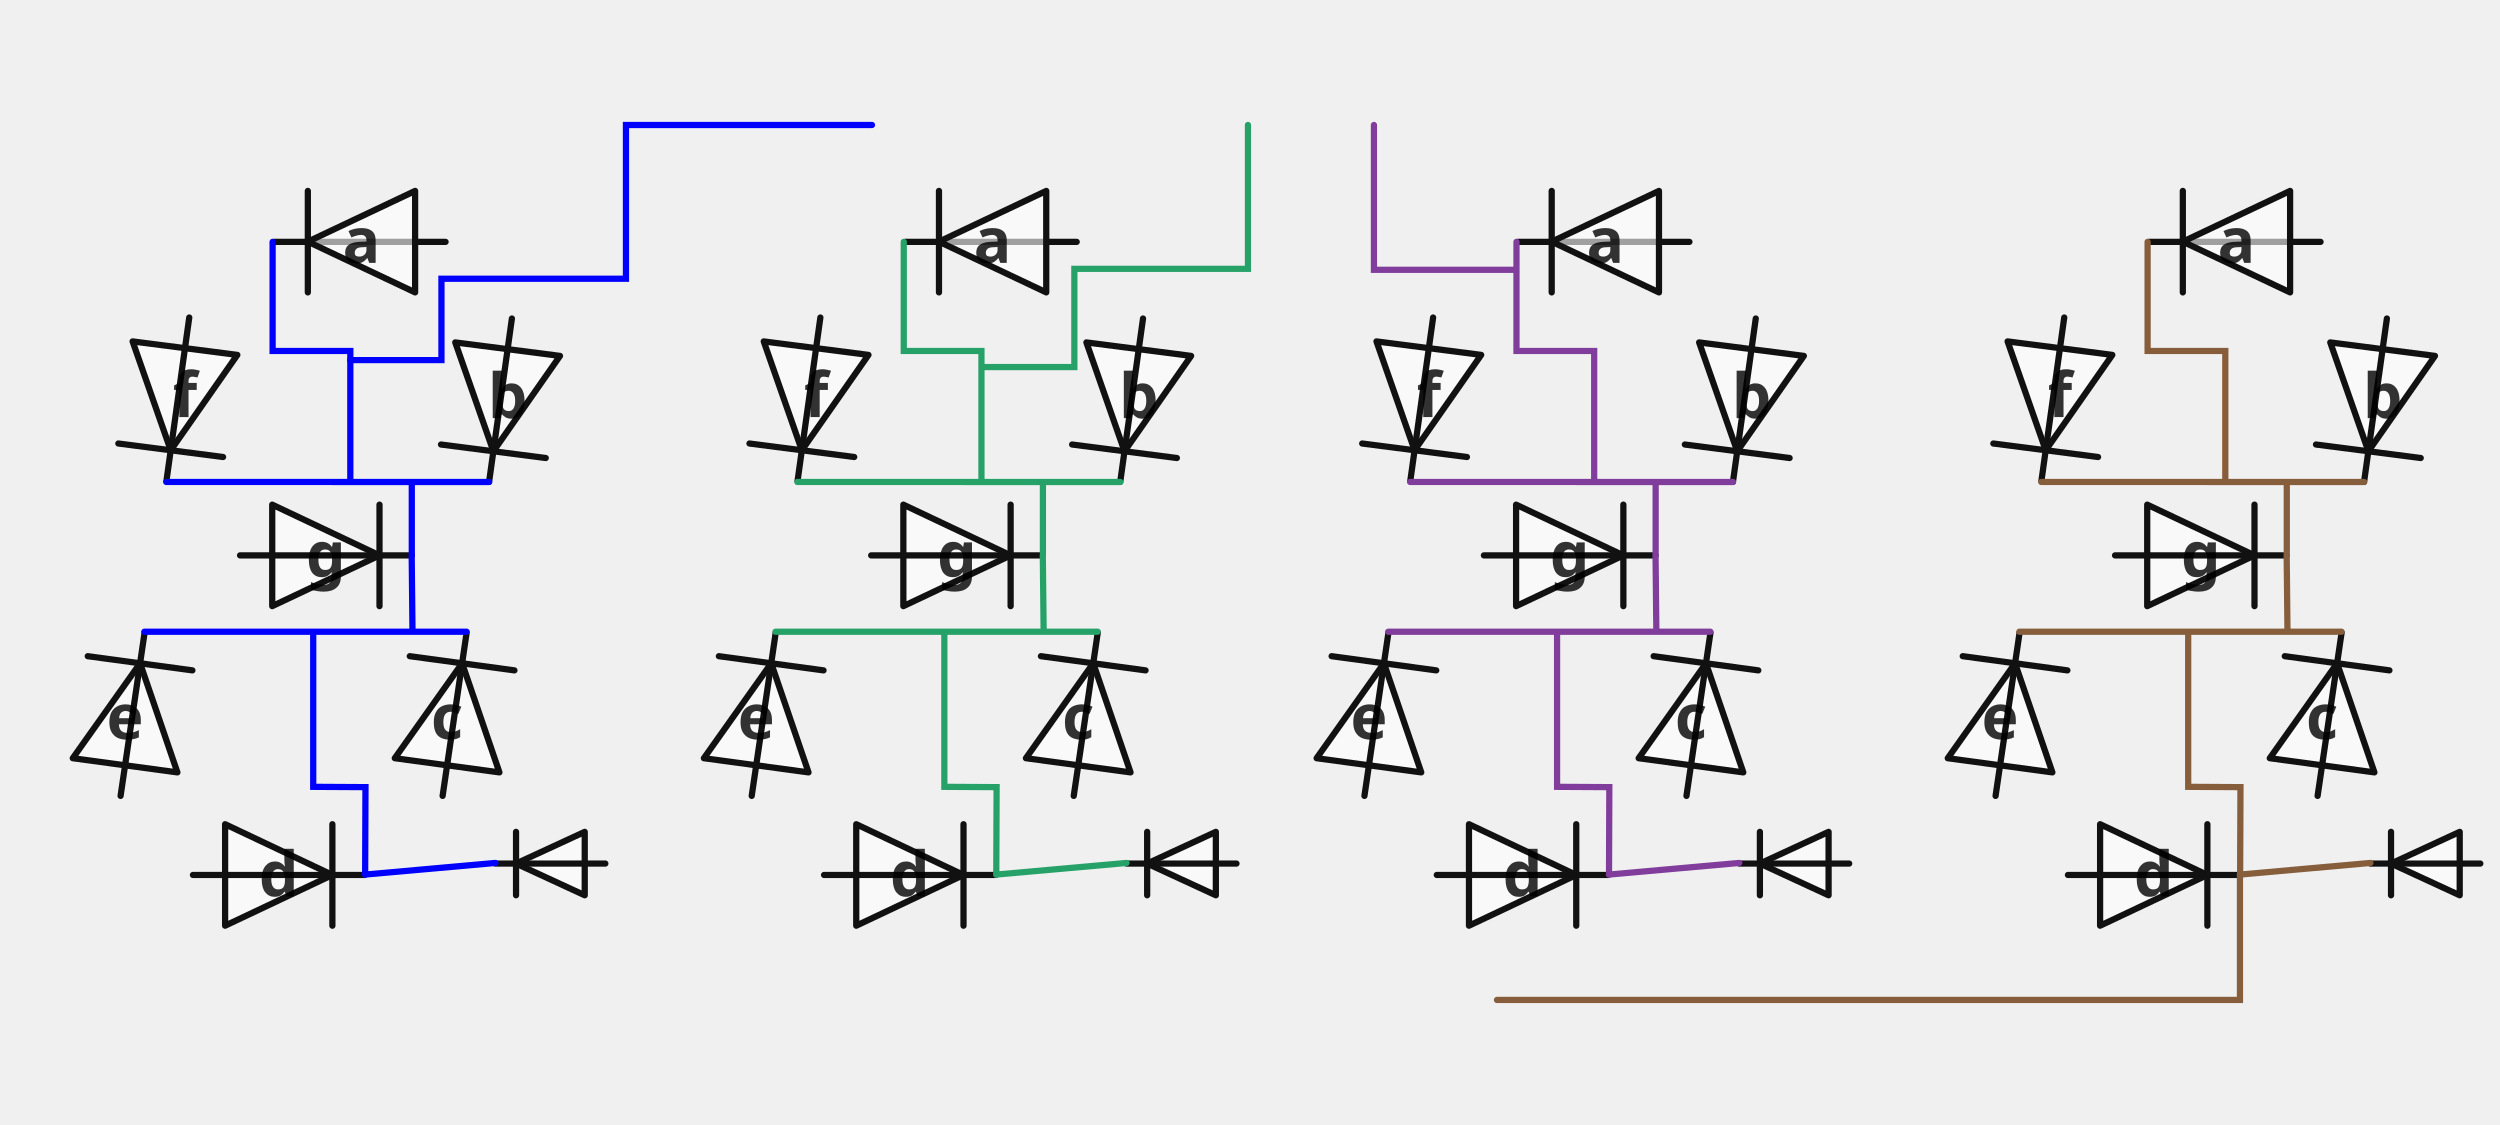
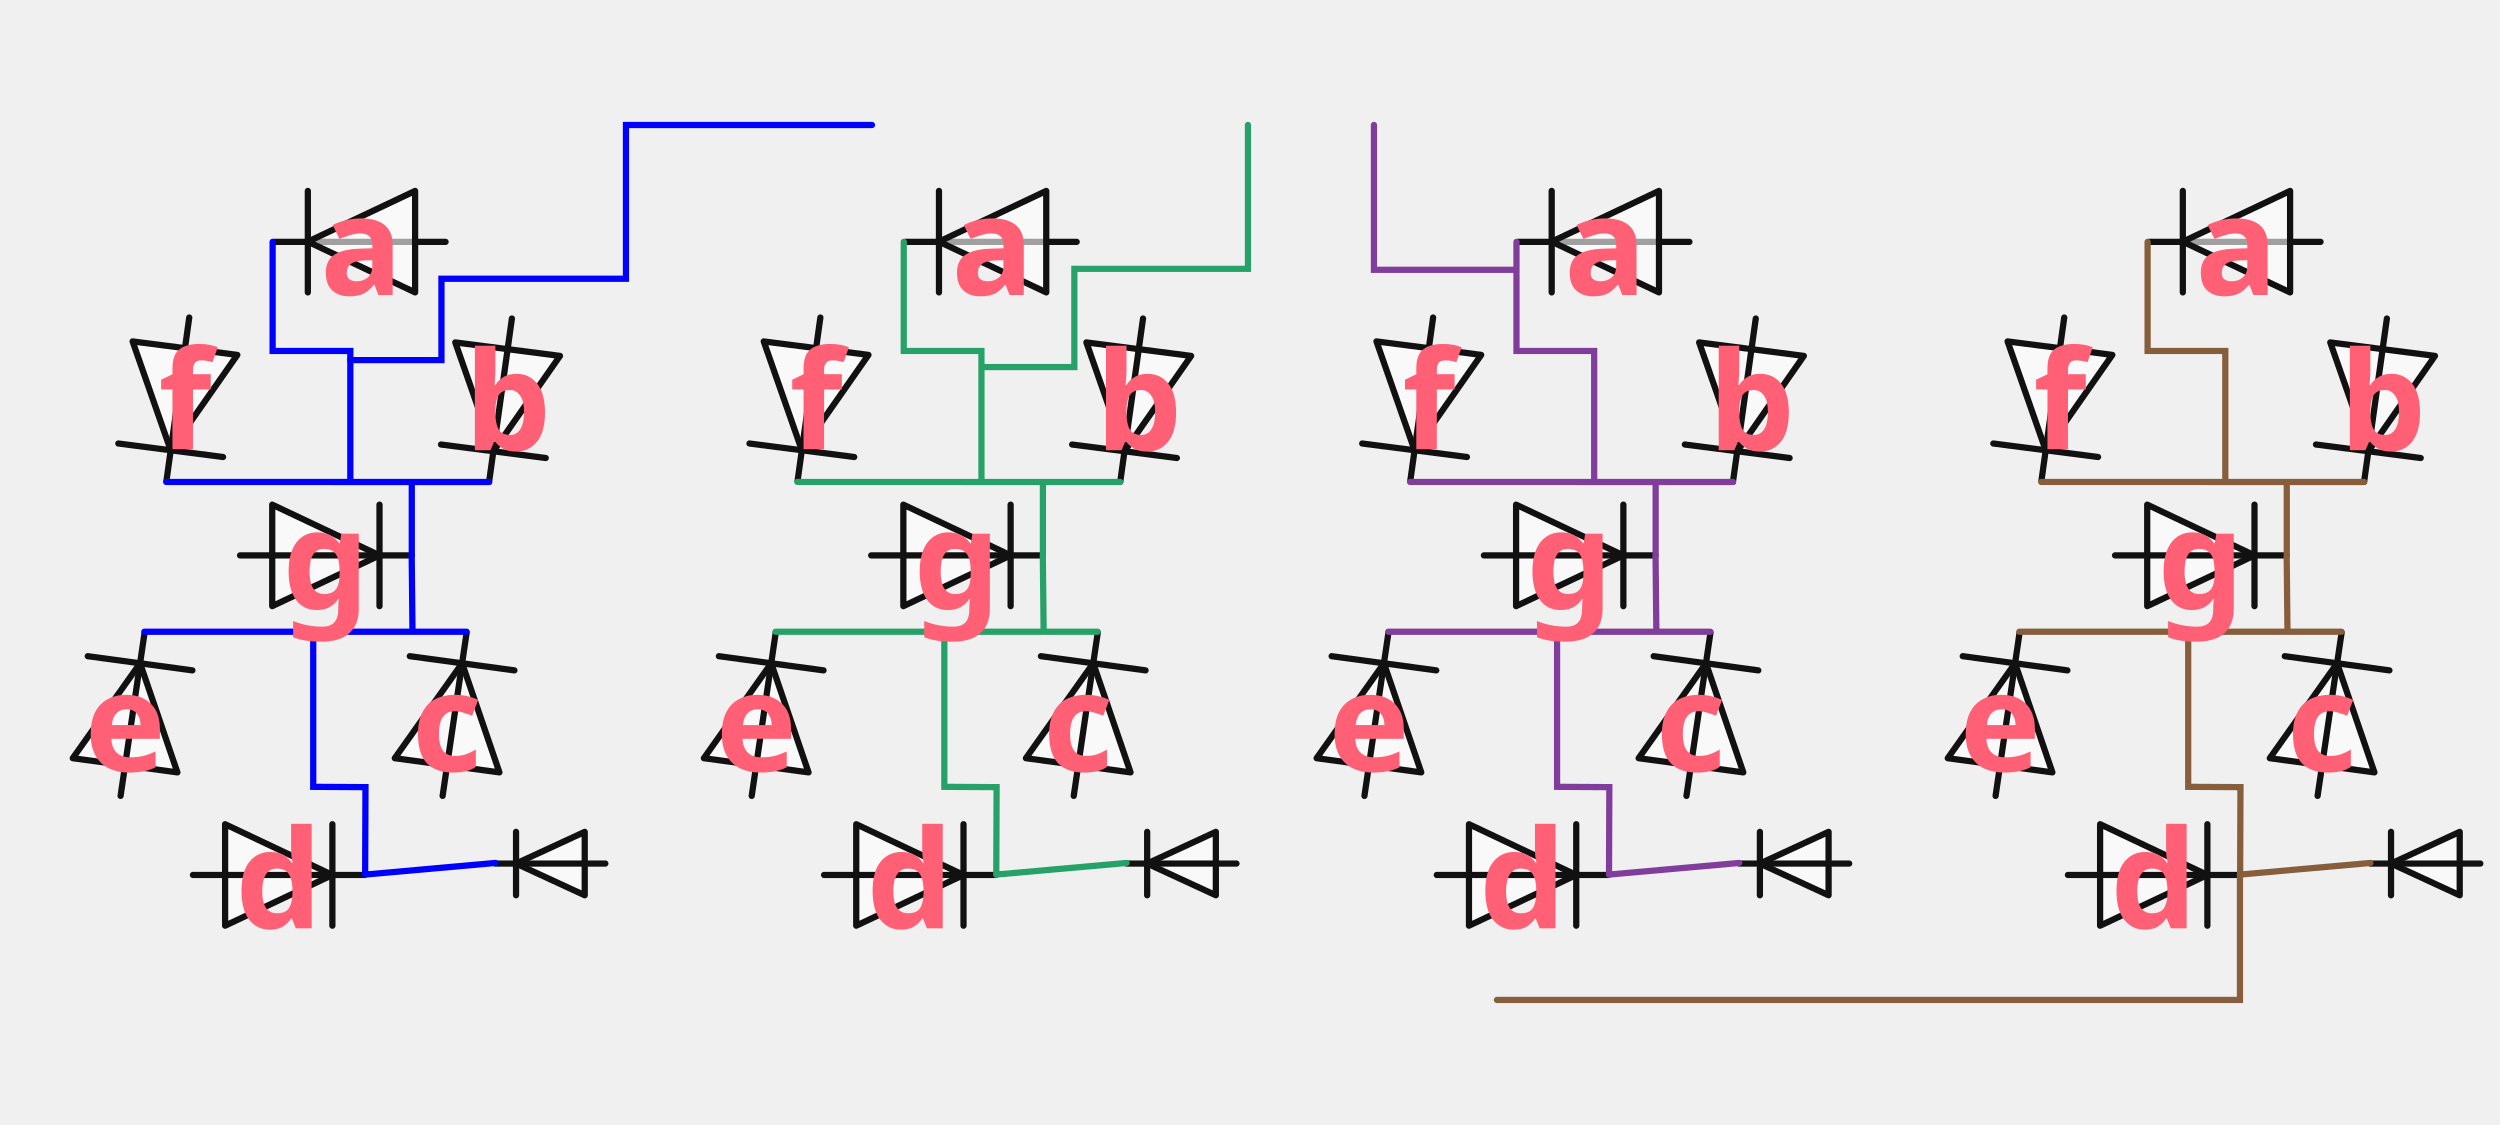
<svg xmlns="http://www.w3.org/2000/svg" viewBox="0 0 200 90">
  <path d="M 21.778,48.491 V 40.372 L 30.36,44.431 Z" fill="#ffffff" fill-opacity="0.6" id="path8-4-11" style="stroke:#111111;stroke-width:0.5;stroke-linecap:round;stroke-linejoin:round;stroke-dasharray:none" />
  <line x1="19.204" y1="44.431" x2="32.935" y2="44.431" id="line9-8-38" style="fill:none;stroke:#111111;stroke-width:0.5;stroke-linecap:round;stroke-linejoin:round;stroke-dasharray:none" />
  <line x1="21.914" y1="19.35" x2="35.645" y2="19.35" id="line9-8-7-74" style="fill:none;stroke:#111111;stroke-width:0.5;stroke-linecap:round;stroke-linejoin:round;stroke-dasharray:none" />
  <line x1="30.36" y1="48.491" x2="30.36" y2="40.372" id="line10-8-27" style="fill:none;stroke:#111111;stroke-width:0.5;stroke-linecap:round;stroke-linejoin:round;stroke-dasharray:none" />
  <path d="M 33.209,15.274 V 23.392 L 24.627,19.333 Z" fill="#ffffff" fill-opacity="0.6" id="path8-4-5-7" style="stroke:#111111;stroke-width:0.5;stroke-linecap:round;stroke-linejoin:round;stroke-dasharray:none" />
  <line x1="24.627" y1="15.274" x2="24.627" y2="23.392" id="line10-8-1-9" style="fill:none;stroke:#111111;stroke-width:0.5;stroke-linecap:round;stroke-linejoin:round;stroke-dasharray:none" />
  <path d="M 18.009,74.056 V 65.937 L 26.591,69.997 Z" fill="#ffffff" fill-opacity="0.6" id="path8-4-1-31" style="stroke:#111111;stroke-width:0.5;stroke-linecap:round;stroke-linejoin:round;stroke-dasharray:none" />
  <line x1="15.435" y1="69.997" x2="29.166" y2="69.997" id="line9-8-52-9" style="fill:none;stroke:#111111;stroke-width:0.5;stroke-linecap:round;stroke-linejoin:round;stroke-dasharray:none" />
  <line x1="26.591" y1="74.056" x2="26.591" y2="65.937" id="line10-8-7-8" style="fill:none;stroke:#111111;stroke-width:0.5;stroke-linecap:round;stroke-linejoin:round;stroke-dasharray:none" />
  <path d="M 46.778,66.549 V 71.622 L 41.283,69.085 Z" fill="#ffffff" fill-opacity="0.6" id="path8-4-1-3-6" style="stroke:#111111;stroke-width:0.5;stroke-linecap:round;stroke-linejoin:round;stroke-dasharray:none" />
  <line x1="48.426" y1="69.085" x2="39.634" y2="69.085" id="line9-8-52-3-5" style="fill:none;stroke:#111111;stroke-width:0.5;stroke-linecap:round;stroke-linejoin:round;stroke-dasharray:none" />
  <line x1="41.283" y1="66.549" x2="41.283" y2="71.622" id="line10-8-7-4-0" style="fill:none;stroke:#111111;stroke-width:0.5;stroke-linecap:round;stroke-linejoin:round;stroke-dasharray:none" />
  <path d="M 10.608,27.313 18.987,28.392 13.657,36.021 Z" fill="#ffffff" fill-opacity="0.6" id="path8-4-2-2" style="stroke:#111111;stroke-width:0.5;stroke-linecap:round;stroke-linejoin:round;stroke-dasharray:none" />
  <line x1="15.14" y1="25.402" x2="13.315" y2="38.471" id="line9-8-3-86" style="fill:none;stroke:#111111;stroke-width:0.5;stroke-linecap:round;stroke-linejoin:round;stroke-dasharray:none" />
  <line x1="9.468" y1="35.481" x2="17.846" y2="36.56" id="line10-8-2-0" style="fill:none;stroke:#111111;stroke-width:0.5;stroke-linecap:round;stroke-linejoin:round;stroke-dasharray:none" />
  <path d="M 36.421,27.393 44.799,28.472 39.47,36.101 Z" fill="#ffffff" fill-opacity="0.6" id="path8-4-2-6-2" style="stroke:#111111;stroke-width:0.5;stroke-linecap:round;stroke-linejoin:round;stroke-dasharray:none" />
  <line x1="40.952" y1="25.482" x2="39.127" y2="38.552" id="line9-8-3-8-4" style="fill:none;stroke:#111111;stroke-width:0.5;stroke-linecap:round;stroke-linejoin:round;stroke-dasharray:none" />
  <line x1="35.28" y1="35.562" x2="43.659" y2="36.641" id="line10-8-2-5-8" style="fill:none;stroke:#111111;stroke-width:0.5;stroke-linecap:round;stroke-linejoin:round;stroke-dasharray:none" />
  <path d="M 31.583,60.656 39.954,61.791 36.969,53.063 Z" fill="#ffffff" fill-opacity="0.6" id="path8-4-2-1-6" style="stroke:#111111;stroke-width:0.5;stroke-linecap:round;stroke-linejoin:round;stroke-dasharray:none" />
  <line x1="35.409" y1="63.672" x2="37.329" y2="50.615" id="line9-8-3-89-5" style="fill:none;stroke:#111111;stroke-width:0.5;stroke-linecap:round;stroke-linejoin:round;stroke-dasharray:none" />
  <line x1="32.783" y1="52.495" x2="41.154" y2="53.63" id="line10-8-2-2-0" style="fill:none;stroke:#111111;stroke-width:0.5;stroke-linecap:round;stroke-linejoin:round;stroke-dasharray:none" />
  <path d="M 5.821,60.656 14.192,61.791 11.207,53.063 Z" fill="#ffffff" fill-opacity="0.6" id="path8-4-2-1-3-90" style="stroke:#111111;stroke-width:0.5;stroke-linecap:round;stroke-linejoin:round;stroke-dasharray:none" />
  <line x1="9.647" y1="63.672" x2="11.567" y2="50.615" id="line9-8-3-89-8-0" style="fill:none;stroke:#111111;stroke-width:0.5;stroke-linecap:round;stroke-linejoin:round;stroke-dasharray:none" />
  <line x1="7.021" y1="52.495" x2="15.392" y2="53.63" id="line10-8-2-2-7-6" style="fill:none;stroke:#111111;stroke-width:0.5;stroke-linecap:round;stroke-linejoin:round;stroke-dasharray:none" />
  <path style="fill:none;stroke:#0000ff;stroke-width:0.5;stroke-linecap:round;stroke-dasharray:none" d="M 32.936,44.498 32.997,50.291" id="path22-13" />
  <path id="path25-8" style="fill:none;stroke:#0000ff;stroke-width:0.5;stroke-linecap:round;stroke-dasharray:none" d="M 29.212,69.984 29.238,62.971 25.057,62.947 V 50.587 M 39.631,69.036 29.201,69.966 M 11.55,50.538 H 37.326 M 32.943,44.413 V 38.684 M 21.809,19.35 V 28.077 H 28.026 V 38.479 M 39.131,38.559 13.299,38.557" />
  <path d="M 72.268,48.491 V 40.372 L 80.85,44.431 Z" fill="#ffffff" fill-opacity="0.6" id="path8-4-15" style="stroke:#111111;stroke-width:0.5;stroke-linecap:round;stroke-linejoin:round;stroke-dasharray:none" />
  <line x1="69.694" y1="44.431" x2="83.425" y2="44.431" id="line9-8-2" style="fill:none;stroke:#111111;stroke-width:0.5;stroke-linecap:round;stroke-linejoin:round;stroke-dasharray:none" />
  <line x1="72.404" y1="19.35" x2="86.135" y2="19.35" id="line9-8-7-7" style="fill:none;stroke:#111111;stroke-width:0.5;stroke-linecap:round;stroke-linejoin:round;stroke-dasharray:none" />
  <line x1="80.85" y1="48.491" x2="80.85" y2="40.372" id="line10-8-6" style="fill:none;stroke:#111111;stroke-width:0.5;stroke-linecap:round;stroke-linejoin:round;stroke-dasharray:none" />
  <path d="M 83.7,15.274 V 23.392 L 75.118,19.333 Z" fill="#ffffff" fill-opacity="0.6" id="path8-4-5-1-3" style="stroke:#111111;stroke-width:0.5;stroke-linecap:round;stroke-linejoin:round;stroke-dasharray:none" />
  <line x1="75.118" y1="15.274" x2="75.118" y2="23.392" id="line10-8-1-4" style="fill:none;stroke:#111111;stroke-width:0.5;stroke-linecap:round;stroke-linejoin:round;stroke-dasharray:none" />
  <path d="M 68.499,74.056 V 65.937 L 77.081,69.997 Z" fill="#ffffff" fill-opacity="0.6" id="path8-4-1-2-44" style="stroke:#111111;stroke-width:0.5;stroke-linecap:round;stroke-linejoin:round;stroke-dasharray:none" />
  <line x1="65.925" y1="69.997" x2="79.656" y2="69.997" id="line9-8-52-32" style="fill:none;stroke:#111111;stroke-width:0.5;stroke-linecap:round;stroke-linejoin:round;stroke-dasharray:none" />
  <line x1="77.081" y1="74.056" x2="77.081" y2="65.937" id="line10-8-7-2" style="fill:none;stroke:#111111;stroke-width:0.5;stroke-linecap:round;stroke-linejoin:round;stroke-dasharray:none" />
  <path d="M 97.268,66.549 V 71.622 L 91.773,69.085 Z" fill="#ffffff" fill-opacity="0.6" id="path8-4-1-3-1-6" style="stroke:#111111;stroke-width:0.5;stroke-linecap:round;stroke-linejoin:round;stroke-dasharray:none" />
  <line x1="98.917" y1="69.085" x2="90.124" y2="69.085" id="line9-8-52-3-6" style="fill:none;stroke:#111111;stroke-width:0.5;stroke-linecap:round;stroke-linejoin:round;stroke-dasharray:none" />
  <line x1="91.773" y1="66.549" x2="91.773" y2="71.622" id="line10-8-7-4-8" style="fill:none;stroke:#111111;stroke-width:0.5;stroke-linecap:round;stroke-linejoin:round;stroke-dasharray:none" />
  <path d="M 61.098,27.313 69.477,28.392 64.147,36.021 Z" fill="#ffffff" fill-opacity="0.6" id="path8-4-2-5-0" style="stroke:#111111;stroke-width:0.5;stroke-linecap:round;stroke-linejoin:round;stroke-dasharray:none" />
  <line x1="65.63" y1="25.402" x2="63.805" y2="38.471" id="line9-8-3-7" style="fill:none;stroke:#111111;stroke-width:0.5;stroke-linecap:round;stroke-linejoin:round;stroke-dasharray:none" />
  <line x1="59.958" y1="35.481" x2="68.337" y2="36.56" id="line10-8-2-6" style="fill:none;stroke:#111111;stroke-width:0.5;stroke-linecap:round;stroke-linejoin:round;stroke-dasharray:none" />
  <path d="M 86.911,27.393 95.29,28.472 89.96,36.101 Z" fill="#ffffff" fill-opacity="0.6" id="path8-4-2-6-1" style="stroke:#111111;stroke-width:0.5;stroke-linecap:round;stroke-linejoin:round;stroke-dasharray:none" />
  <line x1="91.442" y1="25.482" x2="89.618" y2="38.552" id="line9-8-3-8-8-6" style="fill:none;stroke:#111111;stroke-width:0.5;stroke-linecap:round;stroke-linejoin:round;stroke-dasharray:none" />
  <line x1="85.77" y1="35.562" x2="94.149" y2="36.641" id="line10-8-2-5-9" style="fill:none;stroke:#111111;stroke-width:0.5;stroke-linecap:round;stroke-linejoin:round;stroke-dasharray:none" />
  <path d="M 82.073,60.656 90.444,61.791 87.459,53.063 Z" fill="#ffffff" fill-opacity="0.6" id="path8-4-2-1-2" style="stroke:#111111;stroke-width:0.5;stroke-linecap:round;stroke-linejoin:round;stroke-dasharray:none" />
  <line x1="85.899" y1="63.672" x2="87.819" y2="50.615" id="line9-8-3-89-7" style="fill:none;stroke:#111111;stroke-width:0.5;stroke-linecap:round;stroke-linejoin:round;stroke-dasharray:none" />
  <line x1="83.273" y1="52.495" x2="91.644" y2="53.63" id="line10-8-2-2-9" style="fill:none;stroke:#111111;stroke-width:0.5;stroke-linecap:round;stroke-linejoin:round;stroke-dasharray:none" />
  <path d="M 56.311,60.656 64.682,61.791 61.697,53.063 Z" fill="#ffffff" fill-opacity="0.6" id="path8-4-2-1-3-5" style="stroke:#111111;stroke-width:0.5;stroke-linecap:round;stroke-linejoin:round;stroke-dasharray:none" />
  <line x1="60.137" y1="63.672" x2="62.057" y2="50.615" id="line9-8-3-89-8-4" style="fill:none;stroke:#111111;stroke-width:0.5;stroke-linecap:round;stroke-linejoin:round;stroke-dasharray:none" />
  <line x1="57.511" y1="52.495" x2="65.882" y2="53.63" id="line10-8-2-2-7-3" style="fill:none;stroke:#111111;stroke-width:0.5;stroke-linecap:round;stroke-linejoin:round;stroke-dasharray:none" />
  <path style="fill:none;stroke:#26a269;stroke-width:0.5;stroke-linecap:round;stroke-dasharray:none" d="M 83.426,44.498 83.488,50.291" id="path22-1" />
  <path id="path25-2" style="fill:none;stroke:#26a269;stroke-width:0.5;stroke-linecap:round;stroke-dasharray:none" d="M 79.702,69.984 79.728,62.971 75.547,62.947 V 50.587 M 90.122,69.036 79.691,69.966 M 62.04,50.538 H 87.816 M 83.433,44.413 V 38.684 M 72.3,19.35 V 28.077 H 78.516 V 38.479 M 89.621,38.559 63.789,38.557" />
  <path d="M 121.287,48.491 V 40.372 L 129.869,44.431 Z" fill="#ffffff" fill-opacity="0.6" id="path8-4-11-1" style="stroke:#111111;stroke-width:0.5;stroke-linecap:round;stroke-linejoin:round;stroke-dasharray:none" />
  <line x1="118.712" y1="44.431" x2="132.444" y2="44.431" id="line9-8-38-3" style="fill:none;stroke:#111111;stroke-width:0.5;stroke-linecap:round;stroke-linejoin:round;stroke-dasharray:none" />
  <line x1="121.423" y1="19.35" x2="135.154" y2="19.35" id="line9-8-7-74-5" style="fill:none;stroke:#111111;stroke-width:0.5;stroke-linecap:round;stroke-linejoin:round;stroke-dasharray:none" />
  <line x1="129.869" y1="48.491" x2="129.869" y2="40.372" id="line10-8-27-9" style="fill:none;stroke:#111111;stroke-width:0.5;stroke-linecap:round;stroke-linejoin:round;stroke-dasharray:none" />
  <path d="M 132.718,15.274 V 23.392 L 124.136,19.333 Z" fill="#ffffff" fill-opacity="0.6" id="path8-4-5-7-8" style="stroke:#111111;stroke-width:0.5;stroke-linecap:round;stroke-linejoin:round;stroke-dasharray:none" />
  <line x1="124.136" y1="15.274" x2="124.136" y2="23.392" id="line10-8-1-9-4" style="fill:none;stroke:#111111;stroke-width:0.5;stroke-linecap:round;stroke-linejoin:round;stroke-dasharray:none" />
  <path d="M 117.518,74.056 V 65.937 L 126.1,69.997 Z" fill="#ffffff" fill-opacity="0.6" id="path8-4-1-31-0" style="stroke:#111111;stroke-width:0.5;stroke-linecap:round;stroke-linejoin:round;stroke-dasharray:none" />
  <line x1="114.943" y1="69.997" x2="128.675" y2="69.997" id="line9-8-52-9-7" style="fill:none;stroke:#111111;stroke-width:0.5;stroke-linecap:round;stroke-linejoin:round;stroke-dasharray:none" />
  <line x1="126.1" y1="74.056" x2="126.1" y2="65.937" id="line10-8-7-8-6" style="fill:none;stroke:#111111;stroke-width:0.5;stroke-linecap:round;stroke-linejoin:round;stroke-dasharray:none" />
  <path d="M 146.287,66.549 V 71.622 L 140.792,69.085 Z" fill="#ffffff" fill-opacity="0.6" id="path8-4-1-3-6-3" style="stroke:#111111;stroke-width:0.5;stroke-linecap:round;stroke-linejoin:round;stroke-dasharray:none" />
  <line x1="147.935" y1="69.085" x2="139.143" y2="69.085" id="line9-8-52-3-5-6" style="fill:none;stroke:#111111;stroke-width:0.5;stroke-linecap:round;stroke-linejoin:round;stroke-dasharray:none" />
  <line x1="140.792" y1="66.549" x2="140.792" y2="71.622" id="line10-8-7-4-0-1" style="fill:none;stroke:#111111;stroke-width:0.5;stroke-linecap:round;stroke-linejoin:round;stroke-dasharray:none" />
  <path d="M 110.117,27.313 118.496,28.392 113.166,36.021 Z" fill="#ffffff" fill-opacity="0.6" id="path8-4-2-2-5" style="stroke:#111111;stroke-width:0.5;stroke-linecap:round;stroke-linejoin:round;stroke-dasharray:none" />
  <line x1="114.649" y1="25.402" x2="112.824" y2="38.471" id="line9-8-3-86-4" style="fill:none;stroke:#111111;stroke-width:0.5;stroke-linecap:round;stroke-linejoin:round;stroke-dasharray:none" />
  <line x1="108.976" y1="35.481" x2="117.355" y2="36.56" id="line10-8-2-0-2" style="fill:none;stroke:#111111;stroke-width:0.5;stroke-linecap:round;stroke-linejoin:round;stroke-dasharray:none" />
  <path d="M 135.93,27.393 144.308,28.472 138.978,36.101 Z" fill="#ffffff" fill-opacity="0.6" id="path8-4-2-6-2-0" style="stroke:#111111;stroke-width:0.5;stroke-linecap:round;stroke-linejoin:round;stroke-dasharray:none" />
  <line x1="140.461" y1="25.482" x2="138.636" y2="38.552" id="line9-8-3-8-4-9" style="fill:none;stroke:#111111;stroke-width:0.5;stroke-linecap:round;stroke-linejoin:round;stroke-dasharray:none" />
  <line x1="134.789" y1="35.562" x2="143.168" y2="36.641" id="line10-8-2-5-8-7" style="fill:none;stroke:#111111;stroke-width:0.5;stroke-linecap:round;stroke-linejoin:round;stroke-dasharray:none" />
  <path d="M 131.092,60.656 139.463,61.791 136.477,53.063 Z" fill="#ffffff" fill-opacity="0.6" id="path8-4-2-1-6-3" style="stroke:#111111;stroke-width:0.5;stroke-linecap:round;stroke-linejoin:round;stroke-dasharray:none" />
  <line x1="134.917" y1="63.672" x2="136.837" y2="50.615" id="line9-8-3-89-5-7" style="fill:none;stroke:#111111;stroke-width:0.5;stroke-linecap:round;stroke-linejoin:round;stroke-dasharray:none" />
  <line x1="132.292" y1="52.495" x2="140.663" y2="53.63" id="line10-8-2-2-0-2" style="fill:none;stroke:#111111;stroke-width:0.5;stroke-linecap:round;stroke-linejoin:round;stroke-dasharray:none" />
  <path d="M 105.33,60.656 113.701,61.791 110.715,53.063 Z" fill="#ffffff" fill-opacity="0.6" id="path8-4-2-1-3-90-6" style="stroke:#111111;stroke-width:0.5;stroke-linecap:round;stroke-linejoin:round;stroke-dasharray:none" />
  <line x1="109.155" y1="63.672" x2="111.075" y2="50.615" id="line9-8-3-89-8-0-0" style="fill:none;stroke:#111111;stroke-width:0.5;stroke-linecap:round;stroke-linejoin:round;stroke-dasharray:none" />
  <line x1="106.53" y1="52.495" x2="114.901" y2="53.63" id="line10-8-2-2-7-6-1" style="fill:none;stroke:#111111;stroke-width:0.5;stroke-linecap:round;stroke-linejoin:round;stroke-dasharray:none" />
  <path style="fill:none;stroke:#813d9c;stroke-width:0.5;stroke-linecap:round;stroke-dasharray:none" d="M 132.445,44.498 132.506,50.291" id="path22-13-6" />
  <path id="path25-8-5" style="fill:none;stroke:#813d9c;stroke-width:0.5;stroke-linecap:round;stroke-dasharray:none" d="M 128.721,69.984 128.747,62.971 124.566,62.947 V 50.587 M 139.14,69.036 128.71,69.966 M 111.059,50.538 H 136.835 M 132.452,44.413 V 38.684 M 121.318,19.35 V 28.077 H 127.535 V 38.479 M 138.64,38.559 112.808,38.557" />
  <path d="M 171.777,48.491 V 40.372 L 180.359,44.431 Z" fill="#ffffff" fill-opacity="0.6" id="path8-4-15-5" style="stroke:#111111;stroke-width:0.5;stroke-linecap:round;stroke-linejoin:round;stroke-dasharray:none" />
  <line x1="169.203" y1="44.431" x2="182.934" y2="44.431" id="line9-8-2-4" style="fill:none;stroke:#111111;stroke-width:0.5;stroke-linecap:round;stroke-linejoin:round;stroke-dasharray:none" />
  <line x1="171.913" y1="19.35" x2="185.644" y2="19.35" id="line9-8-7-7-1" style="fill:none;stroke:#111111;stroke-width:0.5;stroke-linecap:round;stroke-linejoin:round;stroke-dasharray:none" />
  <line x1="180.359" y1="48.491" x2="180.359" y2="40.372" id="line10-8-6-2" style="fill:none;stroke:#111111;stroke-width:0.5;stroke-linecap:round;stroke-linejoin:round;stroke-dasharray:none" />
  <path d="M 183.208,15.274 V 23.392 L 174.626,19.333 Z" fill="#ffffff" fill-opacity="0.6" id="path8-4-5-1-3-0" style="stroke:#111111;stroke-width:0.5;stroke-linecap:round;stroke-linejoin:round;stroke-dasharray:none" />
  <line x1="174.626" y1="15.274" x2="174.626" y2="23.392" id="line10-8-1-4-0" style="fill:none;stroke:#111111;stroke-width:0.5;stroke-linecap:round;stroke-linejoin:round;stroke-dasharray:none" />
  <path d="M 168.008,74.056 V 65.937 L 176.59,69.997 Z" fill="#ffffff" fill-opacity="0.6" id="path8-4-1-2-44-1" style="stroke:#111111;stroke-width:0.5;stroke-linecap:round;stroke-linejoin:round;stroke-dasharray:none" />
  <line x1="165.434" y1="69.997" x2="179.165" y2="69.997" id="line9-8-52-32-4" style="fill:none;stroke:#111111;stroke-width:0.5;stroke-linecap:round;stroke-linejoin:round;stroke-dasharray:none" />
  <line x1="176.59" y1="74.056" x2="176.59" y2="65.937" id="line10-8-7-2-6" style="fill:none;stroke:#111111;stroke-width:0.5;stroke-linecap:round;stroke-linejoin:round;stroke-dasharray:none" />
  <path d="M 196.777,66.549 V 71.622 L 191.282,69.085 Z" fill="#ffffff" fill-opacity="0.6" id="path8-4-1-3-1-6-0" style="stroke:#111111;stroke-width:0.5;stroke-linecap:round;stroke-linejoin:round;stroke-dasharray:none" />
  <line x1="198.425" y1="69.085" x2="189.633" y2="69.085" id="line9-8-52-3-6-7" style="fill:none;stroke:#111111;stroke-width:0.5;stroke-linecap:round;stroke-linejoin:round;stroke-dasharray:none" />
  <line x1="191.282" y1="66.549" x2="191.282" y2="71.622" id="line10-8-7-4-8-1" style="fill:none;stroke:#111111;stroke-width:0.5;stroke-linecap:round;stroke-linejoin:round;stroke-dasharray:none" />
  <path d="M 160.607,27.313 168.986,28.392 163.656,36.021 Z" fill="#ffffff" fill-opacity="0.6" id="path8-4-2-5-0-7" style="stroke:#111111;stroke-width:0.5;stroke-linecap:round;stroke-linejoin:round;stroke-dasharray:none" />
  <line x1="165.139" y1="25.402" x2="163.314" y2="38.471" id="line9-8-3-7-7" style="fill:none;stroke:#111111;stroke-width:0.5;stroke-linecap:round;stroke-linejoin:round;stroke-dasharray:none" />
  <line x1="159.467" y1="35.481" x2="167.845" y2="36.56" id="line10-8-2-6-7" style="fill:none;stroke:#111111;stroke-width:0.5;stroke-linecap:round;stroke-linejoin:round;stroke-dasharray:none" />
  <path d="M 186.42,27.393 194.798,28.472 189.469,36.101 Z" fill="#ffffff" fill-opacity="0.6" id="path8-4-2-6-1-7" style="stroke:#111111;stroke-width:0.5;stroke-linecap:round;stroke-linejoin:round;stroke-dasharray:none" />
  <line x1="190.951" y1="25.482" x2="189.126" y2="38.552" id="line9-8-3-8-8-6-3" style="fill:none;stroke:#111111;stroke-width:0.5;stroke-linecap:round;stroke-linejoin:round;stroke-dasharray:none" />
  <line x1="185.279" y1="35.562" x2="193.658" y2="36.641" id="line10-8-2-5-9-3" style="fill:none;stroke:#111111;stroke-width:0.5;stroke-linecap:round;stroke-linejoin:round;stroke-dasharray:none" />
  <path d="M 181.582,60.656 189.953,61.791 186.968,53.063 Z" fill="#ffffff" fill-opacity="0.6" id="path8-4-2-1-2-5" style="stroke:#111111;stroke-width:0.5;stroke-linecap:round;stroke-linejoin:round;stroke-dasharray:none" />
  <line x1="185.408" y1="63.672" x2="187.328" y2="50.615" id="line9-8-3-89-7-9" style="fill:none;stroke:#111111;stroke-width:0.5;stroke-linecap:round;stroke-linejoin:round;stroke-dasharray:none" />
  <line x1="182.782" y1="52.495" x2="191.153" y2="53.63" id="line10-8-2-2-9-9" style="fill:none;stroke:#111111;stroke-width:0.5;stroke-linecap:round;stroke-linejoin:round;stroke-dasharray:none" />
  <path d="M 155.82,60.656 164.191,61.791 161.206,53.063 Z" fill="#ffffff" fill-opacity="0.6" id="path8-4-2-1-3-5-8" style="stroke:#111111;stroke-width:0.5;stroke-linecap:round;stroke-linejoin:round;stroke-dasharray:none" />
  <line x1="159.646" y1="63.672" x2="161.566" y2="50.615" id="line9-8-3-89-8-4-1" style="fill:none;stroke:#111111;stroke-width:0.5;stroke-linecap:round;stroke-linejoin:round;stroke-dasharray:none" />
  <line x1="157.02" y1="52.495" x2="165.391" y2="53.63" id="line10-8-2-2-7-3-8" style="fill:none;stroke:#111111;stroke-width:0.5;stroke-linecap:round;stroke-linejoin:round;stroke-dasharray:none" />
  <path style="fill:none;stroke:#865e3c;stroke-width:0.5;stroke-linecap:round;stroke-dasharray:none" d="M 182.935,44.498 182.996,50.291" id="path22-1-2" />
  <path id="path25-2-6" style="fill:none;stroke:#865e3c;stroke-width:0.5;stroke-linecap:round;stroke-dasharray:none" d="M 179.211,69.984 179.237,62.971 175.056,62.947 V 50.587 M 189.63,69.036 179.2,69.966 M 161.549,50.538 H 187.325 M 182.942,44.413 V 38.684 M 171.808,19.35 V 28.077 H 178.025 V 38.479 M 189.13,38.559 163.298,38.557" />
  <path style="fill:none;stroke:#0000ff;stroke-width:0.5;stroke-linecap:round" d="M 69.758,9.999 H 50.077 V 22.3 H 35.316 V 28.808 H 28.014" id="path7" />
  <path style="fill:none;stroke:#26a269;stroke-width:0.5;stroke-linecap:round" d="M 99.836,9.999 V 21.507 H 85.948 V 29.364 H 78.647" id="path8" />
  <path style="fill:none;stroke:#813d9c;stroke-width:0.5;stroke-linecap:round" d="M 109.915,9.999 V 21.586 H 121.184" id="path9" />
  <path style="fill:none;stroke:#865e3c;stroke-width:0.5;stroke-linecap:round" d="M 179.197,69.917 V 79.996 H 119.756" id="path10" />
-   <g id="seg-labels" fill="#000000" fill-opacity="0.8" font-family="sans-serif" font-size="5" font-weight="bold" text-anchor="middle" style="stroke:none;pointer-events:none">
-     <text x="28.92" y="21.03">a</text>
-     <text x="40.61" y="33.45">b</text>
-     <text x="35.77" y="59.13">c</text>
-     <text x="22.3" y="71.70">d</text>
-     <text x="10.01" y="59.13">e</text>
-     <text x="14.8" y="33.37">f</text>
-     <text x="26.07" y="46.13">g</text>
-     <text x="79.41" y="21.03">a</text>
-     <text x="91.1" y="33.45">b</text>
-     <text x="86.26" y="59.13">c</text>
-     <text x="72.79" y="71.70">d</text>
-     <text x="60.5" y="59.13">e</text>
-     <text x="65.29" y="33.37">f</text>
-     <text x="76.56" y="46.13">g</text>
-     <text x="128.43" y="21.03">a</text>
-     <text x="140.12" y="33.45">b</text>
-     <text x="135.28" y="59.13">c</text>
-     <text x="121.81" y="71.70">d</text>
-     <text x="109.52" y="59.13">e</text>
-     <text x="114.31" y="33.37">f</text>
-     <text x="125.58" y="46.13">g</text>
-     <text x="178.92" y="21.03">a</text>
-     <text x="190.61" y="33.45">b</text>
-     <text x="185.77" y="59.13">c</text>
-     <text x="172.3" y="71.70">d</text>
-     <text x="160.01" y="59.13">e</text>
-     <text x="164.8" y="33.37">f</text>
-     <text x="176.07" y="46.13">g</text>
+   <g id="seg-labels" fill="#FF6075" font-family="sans-serif" font-size="11" font-weight="bold" text-anchor="middle" dominant-baseline="central" style="stroke:none;pointer-events:none">
+     <text x="28.92" y="19.33">a</text>
+     <text x="40.61" y="31.75">b</text>
+     <text x="35.77" y="57.43">c</text>
+     <text x="22.3" y="70">d</text>
+     <text x="10.01" y="57.43">e</text>
+     <text x="14.8" y="31.67">f</text>
+     <text x="26.07" y="44.43">g</text>
+     <text x="79.41" y="19.33">a</text>
+     <text x="91.1" y="31.75">b</text>
+     <text x="86.26" y="57.43">c</text>
+     <text x="72.79" y="70">d</text>
+     <text x="60.5" y="57.43">e</text>
+     <text x="65.29" y="31.67">f</text>
+     <text x="76.56" y="44.43">g</text>
+     <text x="128.43" y="19.33">a</text>
+     <text x="140.12" y="31.75">b</text>
+     <text x="135.28" y="57.43">c</text>
+     <text x="121.81" y="70">d</text>
+     <text x="109.52" y="57.43">e</text>
+     <text x="114.31" y="31.67">f</text>
+     <text x="125.58" y="44.43">g</text>
+     <text x="178.92" y="19.33">a</text>
+     <text x="190.61" y="31.75">b</text>
+     <text x="185.77" y="57.43">c</text>
+     <text x="172.3" y="70">d</text>
+     <text x="160.01" y="57.43">e</text>
+     <text x="164.8" y="31.67">f</text>
+     <text x="176.07" y="44.43">g</text>
  </g>
</svg>
